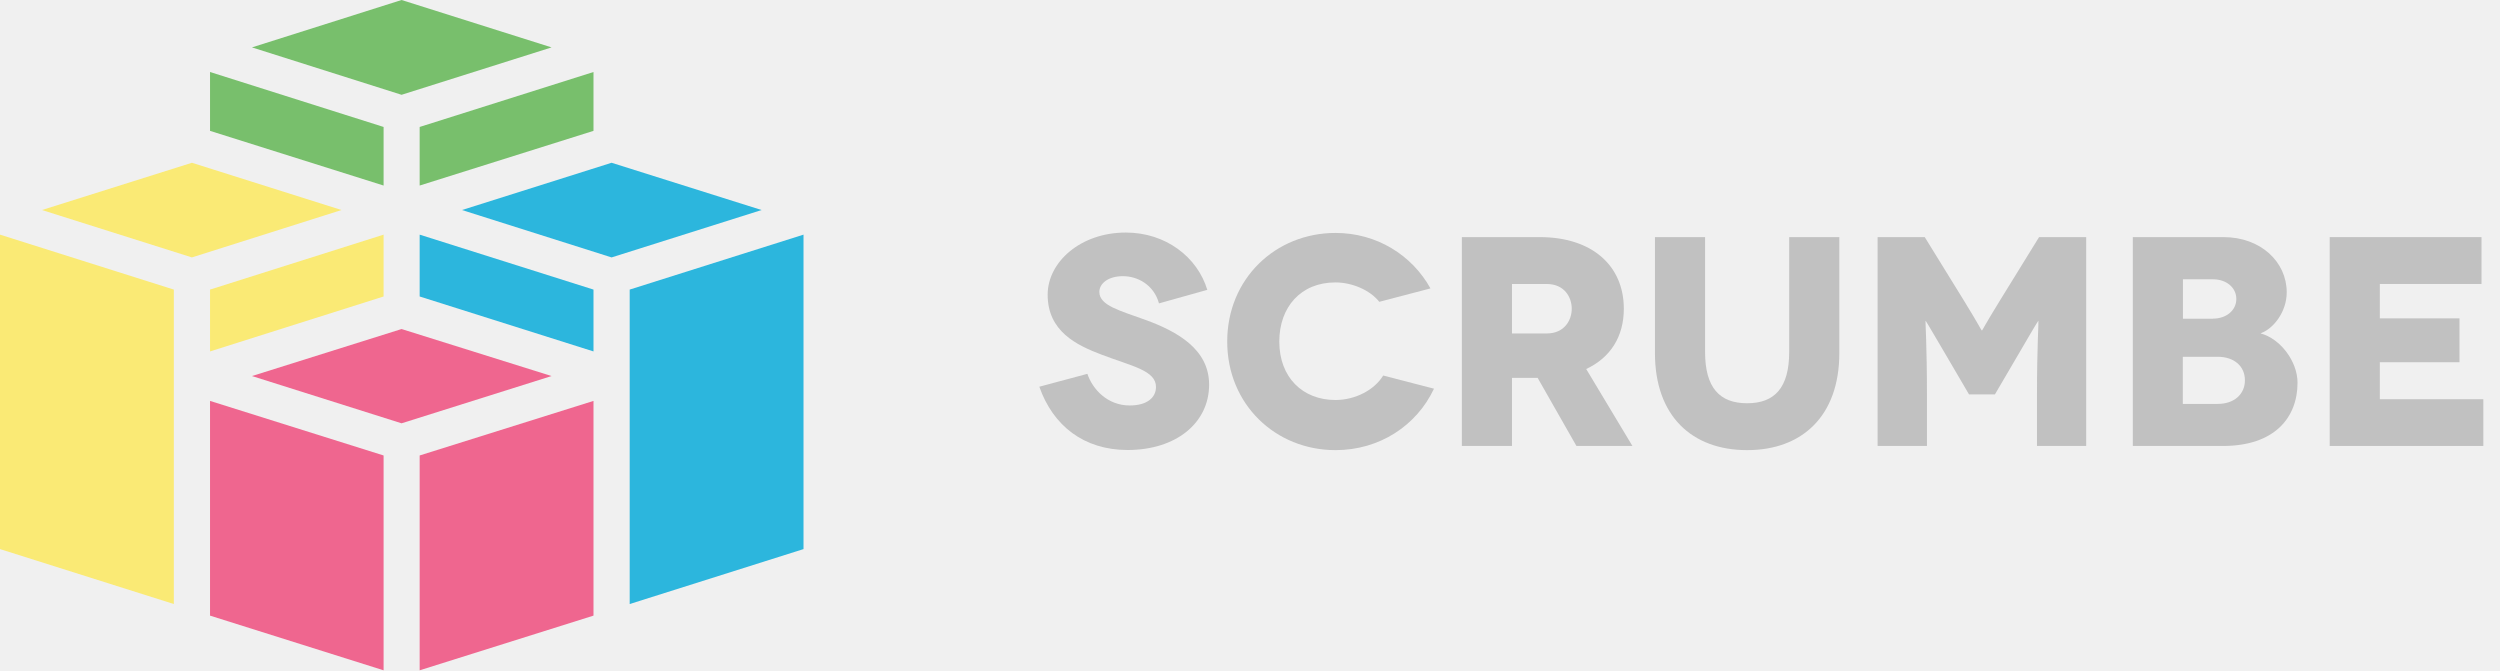
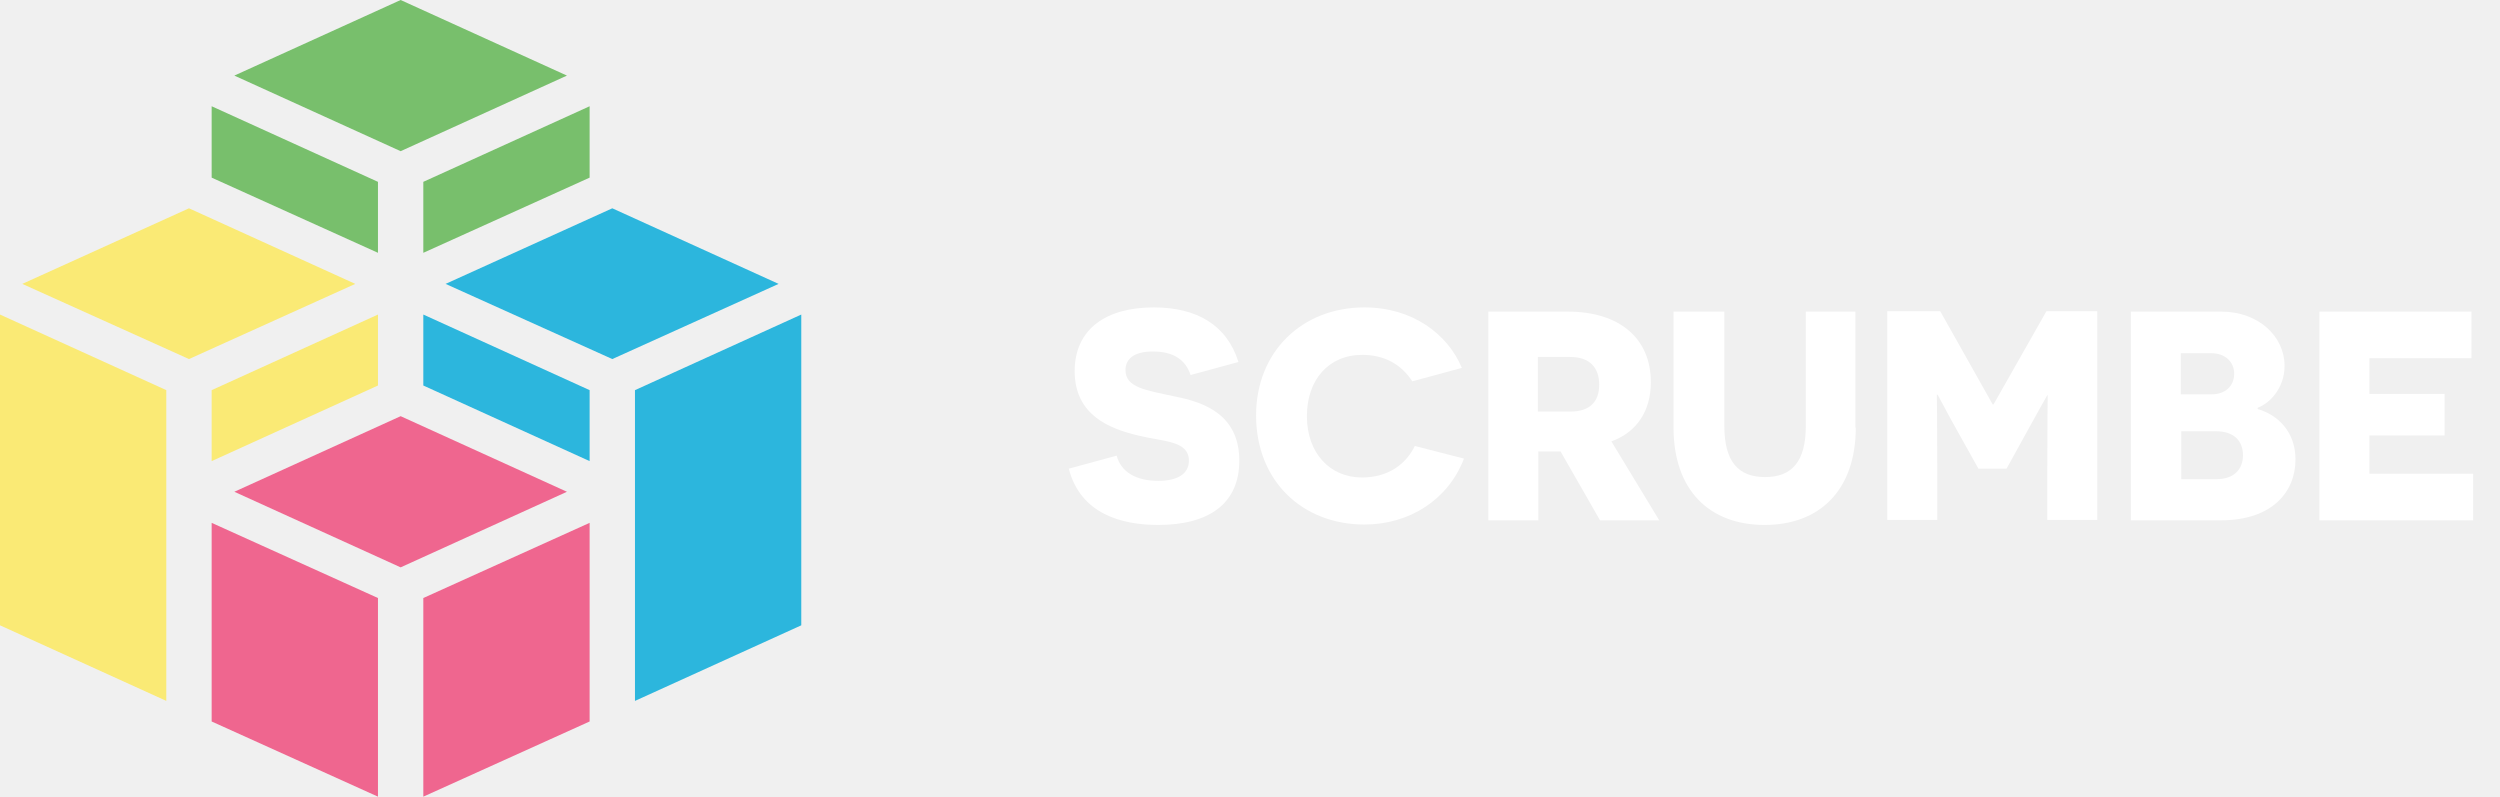
- <svg xmlns="http://www.w3.org/2000/svg" version="1.1" id="Scrumbe" x="0px" y="0px" viewBox="0 565.2 1920 514.8" enable-background="new 0 565.2 1920 514.8" xml:space="preserve">
-   <g id="Logo_1_">
-     <g id="Vert_1_">
+ <svg xmlns="http://www.w3.org/2000/svg" version="1.1" id="Scrumbe" x="0px" y="0px" viewBox="0 362.2 595.3 189.7" enable-background="new 0 362.2 595.3 189.7" xml:space="preserve">
+   <g>
+     <g>
      <g>
-         <polygon fill="#78BF6C" points="423.6,601.6 308.4,638 193.5,601.6 308.4,565.2    " />
+         <polygon fill="#FAEA75" points="50.4,455.1 90,437.1 90,454 50.4,472    " />
      </g>
      <g>
-         <polygon fill="#78BF6C" points="455.8,665.7 322.3,707.7 322.3,662.7 455.8,620.5    " />
+         <polygon fill="#FAEA75" points="0,437.1 39.6,455.1 39.6,529.1 0,511.1    " />
      </g>
      <g>
-         <polygon fill="#78BF6C" points="294.6,707.7 161.3,665.7 161.3,620.5 294.6,662.7    " />
+         <polygon fill="#FAEA75" points="45,411.8 84.6,429.8 45,447.7 5.3,429.8    " />
      </g>
    </g>
-     <g id="Jaune_1_">
+     <g>
      <g>
-         <polygon fill="#FAEA75" points="147.4,690.2 262.3,726.5 147.4,762.9 32.2,726.5    " />
+         <polygon fill="#2CB6DD" points="190.8,437.1 190.8,511.1 151.2,529.1 151.2,455.1    " />
      </g>
      <g>
-         <polygon fill="#FAEA75" points="161.3,787.6 294.6,745.4 294.6,792.9 161.3,835.1    " />
+         <polygon fill="#2CB6DD" points="140.4,472 100.8,454 100.8,437.1 140.4,455.1    " />
      </g>
      <g>
-         <polygon fill="#FAEA75" points="133.5,787.6 133.5,1029.1 0,986.9 0,745.4    " />
+         <polygon fill="#2CB6DD" points="145.8,447.7 106.1,429.8 145.8,411.8 185.4,429.8    " />
      </g>
    </g>
-     <g id="Bleu_1_">
+     <g id="rose_4_">
      <g>
-         <polygon fill="#2CB6DD" points="584.9,726.5 469.7,762.9 354.8,726.5 469.7,690.2    " />
+         <polygon fill="#EF668F" points="50.4,486.7 90,504.6 90,551.9 50.4,534    " />
      </g>
      <g>
-         <polygon fill="#2CB6DD" points="617.1,745.4 617.1,986.9 483.6,1029.1 483.6,787.6    " />
+         <polygon fill="#EF668F" points="140.4,486.7 140.4,534 100.8,551.9 100.8,504.6    " />
      </g>
      <g>
-         <polygon fill="#2CB6DD" points="455.8,787.6 455.8,835.1 322.3,792.9 322.3,745.4    " />
+         <polygon fill="#EF668F" points="135,479.3 95.4,497.3 55.8,479.3 95.4,461.3    " />
      </g>
    </g>
-     <g id="rose_1_">
+     <g>
      <g>
-         <polygon fill="#EF668F" points="423.6,854 308.4,890.3 193.5,854 308.4,817.9    " />
+         <polygon fill="#78BF6C" points="140.4,387.5 140.4,404.5 100.8,422.4 100.8,405.5    " />
      </g>
      <g>
-         <polygon fill="#EF668F" points="455.8,873.1 455.8,1038 322.3,1080 322.3,915    " />
+         <polygon fill="#78BF6C" points="50.4,387.5 90,405.5 90,422.4 50.4,404.5    " />
      </g>
      <g>
-         <polygon fill="#EF668F" points="294.6,915 294.6,1080 161.3,1038 161.3,873.1    " />
+         <polygon fill="#78BF6C" points="95.4,398.2 55.8,380.2 95.4,362.2 135,380.2    " />
      </g>
    </g>
  </g>
  <g enable-background="new    ">
-     <path fill="#C1C1C1" d="M890.1,798.2c-3.9-14.2-16.3-20.9-27.7-20.9s-18.1,5.7-18.1,12.1c0,10.5,16,14.4,35.5,21.5   c23.8,8.7,48.8,22.2,48.8,49.7c0,29.3-25.2,50.2-62.6,50.2c-33.5,0-57.3-18.6-67.8-48.6l36.9-9.9c4.1,12.1,15.6,24.3,32.5,24.3   c13.8,0,20.2-6.4,20.2-14.2c0-12.8-18.8-16-41.7-24.8c-19.3-7.3-41.5-17.9-41.5-46.1c0-25,25.2-47.7,60-47.7   c30.7,0,55,18.8,62.6,44L890.1,798.2z" />
-     <path fill="#C1C1C1" d="M1059.3,797c-7.3-9.2-21.1-14.9-33.7-14.9c-26.6,0-43.1,19-43.1,45.4c0,27.7,18.1,44.9,43.1,44.9   c15.4,0,30-7.8,36.7-18.8l39,10.1c-13.3,28.4-41.9,47.2-75.6,47.2c-46.1,0-83.2-35.1-83.2-83.4s37.1-83.4,83.2-83.4   c31.6,0,58.7,17,72.9,42.6L1059.3,797z" />
-     <path fill="#C1C1C1" d="M1210.7,907.7l-29.8-52.3h-19.7v52.3h-38.5V747.3h59.8c40.3,0,64.6,22,64.6,55c0,21.5-10.3,37.6-28.9,46.3   l35.5,59.1H1210.7z M1161.2,821.3h26.6c13.8,0,19.3-10.3,19.3-19c0-8.7-5.5-19-19.3-19h-26.6V821.3z" />
-     <path fill="#C1C1C1" d="M1412.6,747.3v89.1c0,48.1-28.4,74.5-70.8,74.5c-42.6,0-70.8-26.4-70.8-74.5v-89.1h38.5v88.2   c0,27.5,11.2,39.4,32.3,39.4c21.1,0,32.3-11.9,32.3-39.4v-88.2H1412.6z" />
-     <path fill="#C1C1C1" d="M1602.2,747.3v160.4h-37.8v-39.2c0-38,1.4-56.8,1.1-56.8h-0.2c-0.2,0-13.1,22-14.4,24.3l-18.8,32.1h-19.9   l-18.8-32.1c-1.4-2.3-14.2-24.3-14.4-24.3h-0.2c-0.2,0,1.1,18.8,1.1,56.8v39.2H1442V747.3h36.2l30,48.6   c11.7,19,13.5,23.1,13.8,23.1h0.2c0.2,0,2.1-4.1,13.8-23.1l30-48.6H1602.2z" />
-     <path fill="#C1C1C1" d="M1707.6,747.3c28.6,0,48.6,19,48.6,42.4c0,15.1-10.3,28-19.9,31.4v0.2c15.1,4.1,28.2,21.5,28.2,37.8   c0,26.8-17.6,48.6-57.3,48.6h-69.2V747.3H1707.6z M1699.6,809.9c10.3,0,17.9-6.4,17.9-15.1c0-8.7-7.6-15.1-17.9-15.1h-23.1v30.3   H1699.6z M1703.2,875.4c12.8,0,20.9-7.6,20.9-18.1c0-11.2-8.7-18.1-20.9-18.1h-26.8v36.2H1703.2z" />
-     <path fill="#C1C1C1" d="M1907.2,871.7v36h-118V747.3h116.6v36h-78.1v26.4h61.2v33.7h-61.2v28.4H1907.2z" />
+     <path fill="#FFFFFF" d="M265.9,470.7c1,3.8,4.5,6,9.9,6c4.5,0,7.3-1.6,7.3-4.8c0-4.8-6-4.5-12.1-6c-6.7-1.6-15.1-4.8-15.1-15.3   c0-10.2,7.7-15.2,18.8-15.2c10.2,0,17.4,4.1,20.2,13l-11.4,3.1c-1.2-3.6-4-5.6-9-5.6c-4.5,0-6.5,1.8-6.5,4.4   c0,4.2,4.8,4.8,11.7,6.3c7.3,1.4,15.4,4.5,15.4,15.3c0,10.2-7.2,15.3-19.3,15.3c-8.7,0-18.5-2.6-21.3-13.4L265.9,470.7z" />
+     <path fill="#FFFFFF" d="M348.6,471.4c-3.7,9.7-12.9,15.7-23.7,15.7c-14.8,0-25.8-10.4-25.8-26c0-15.1,10.9-25.7,25.8-25.7   c11.4,0,19.8,6.3,23.2,14.4l-11.8,3.2c-2.6-4-6.6-6.3-11.9-6.3c-8.1,0-13.2,6-13.2,14.6c0,8.8,5.5,14.6,13.1,14.6   c6.5,0,10.6-3.4,12.6-7.5L348.6,471.4z" />
+     <path fill="#FFFFFF" d="M371.6,469.7h-2.5h-2.8v16.4h-11.9v-49.7h18.9c12.5,0,19.8,6.5,19.8,16.8c0,6.8-3.3,11.9-9.4,14.1   l11.4,18.8h-14.1L371.6,469.7z M374,460.2c4.4,0,6.8-2.2,6.8-6.4c0-4.1-2.3-6.6-6.9-6.6h-7.7v13H374z" />
+     <path fill="#FFFFFF" d="M441.9,464c0,15-8.7,23.2-21.7,23.2c-13.1,0-21.7-8.2-21.7-23.2v-27.6h12.1v27.2c0,8.5,3.3,12.2,9.7,12.2   c6.4,0,9.7-3.7,9.7-12.2v-27.2h11.8V464z" />
+     <path fill="#FFFFFF" d="M487.5,474c0-11.8,0.1-17.6,0.1-17.7h-0.1c-0.1,0.1-2.5,4.5-4.9,8.8l-4.8,8.7h-6.7l-4.8-8.6   c-2.5-4.4-4.8-8.9-4.9-9h-0.2c0,0.1,0.1,5.9,0.1,17.7v12.1h-11.9v-49.7H462l12.5,22.2h0.2l12.6-22.2h12.1v49.7h-11.9V474z" />
+     <path fill="#FFFFFF" d="M537.6,459.6c4.8,1.4,9,5.4,9,12c0,7.7-5.5,14.5-17.8,14.5h-21.4v-49.7h21.5c9,0,15.1,6,15.1,12.9   c0,5.5-3.7,9-6.4,10V459.6z M526.6,456.1c3.3,0,5.4-2,5.4-4.9c0-2.8-2.1-4.9-5.5-4.9h-7.2v9.8H526.6z M527.8,476.3   c4.1,0,6.3-2.3,6.3-5.7c0-3.6-2.4-5.7-6.3-5.7h-8.4v11.4H527.8z" />
+     <path fill="#FFFFFF" d="M552.3,436.4h36.2v11.1h-24.3v8.5h17.9v9.9h-17.9v9.1h24.7v11.1h-36.6V436.4z" />
  </g>
</svg>
